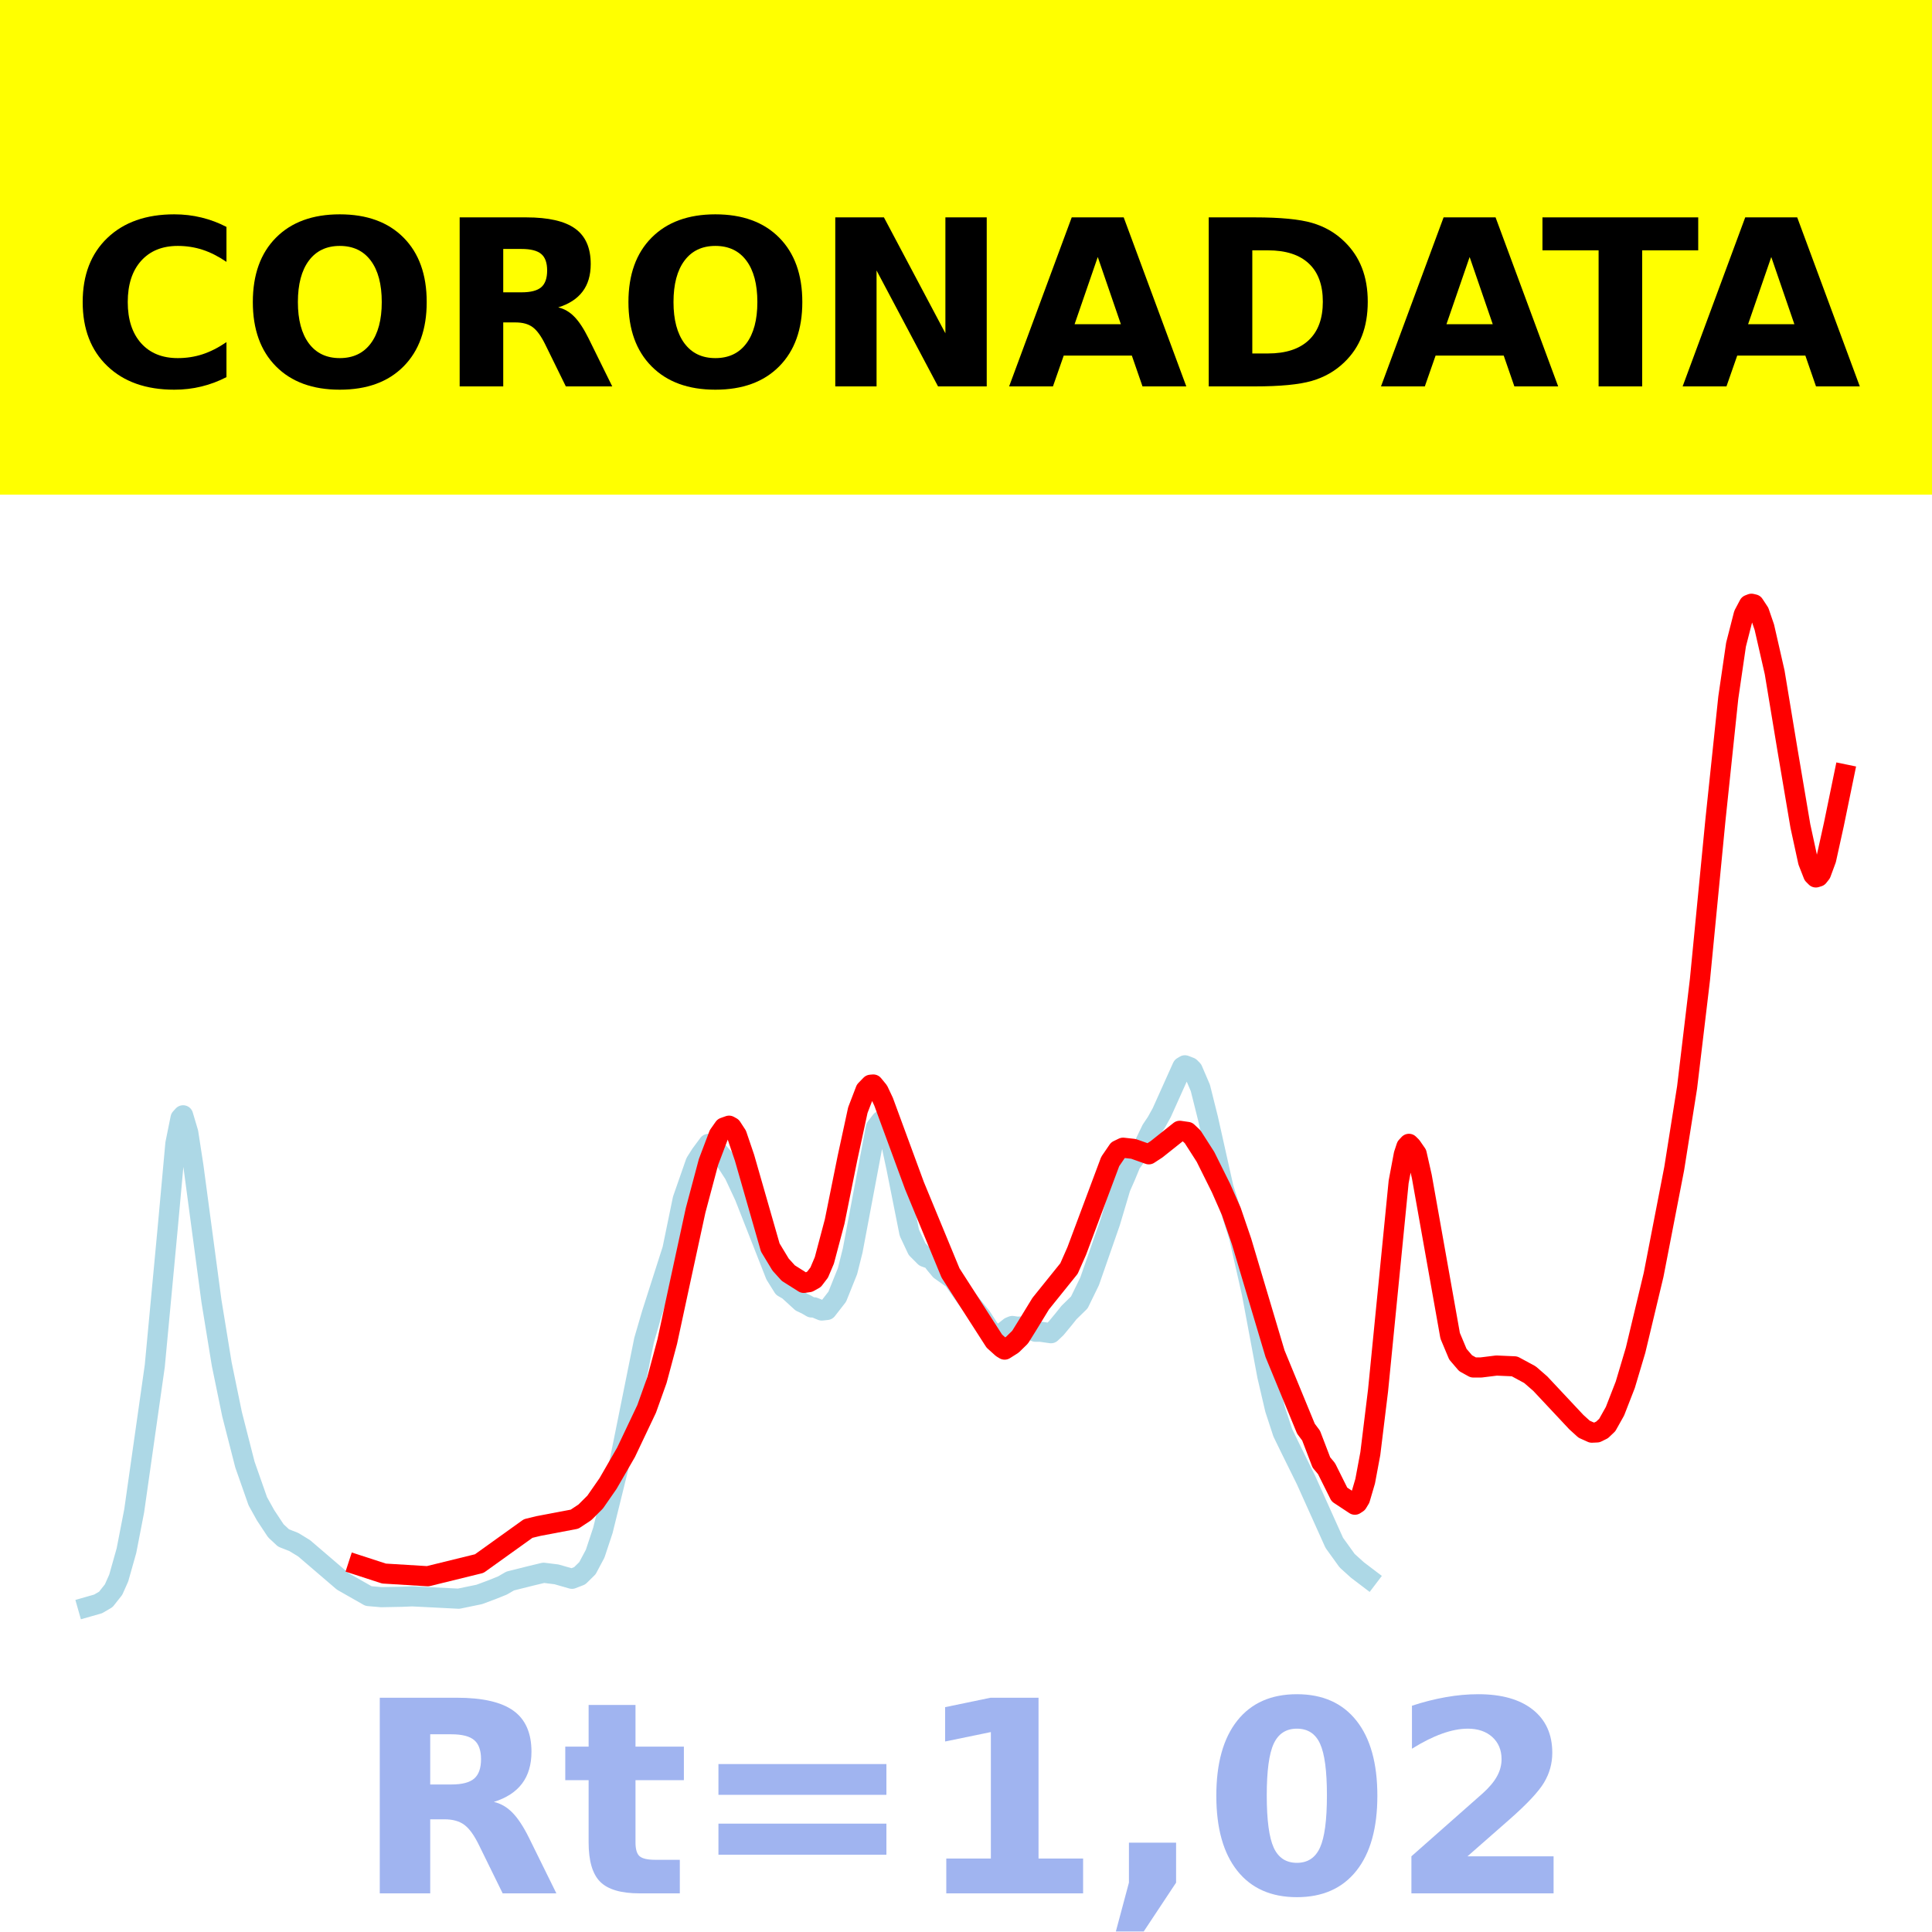
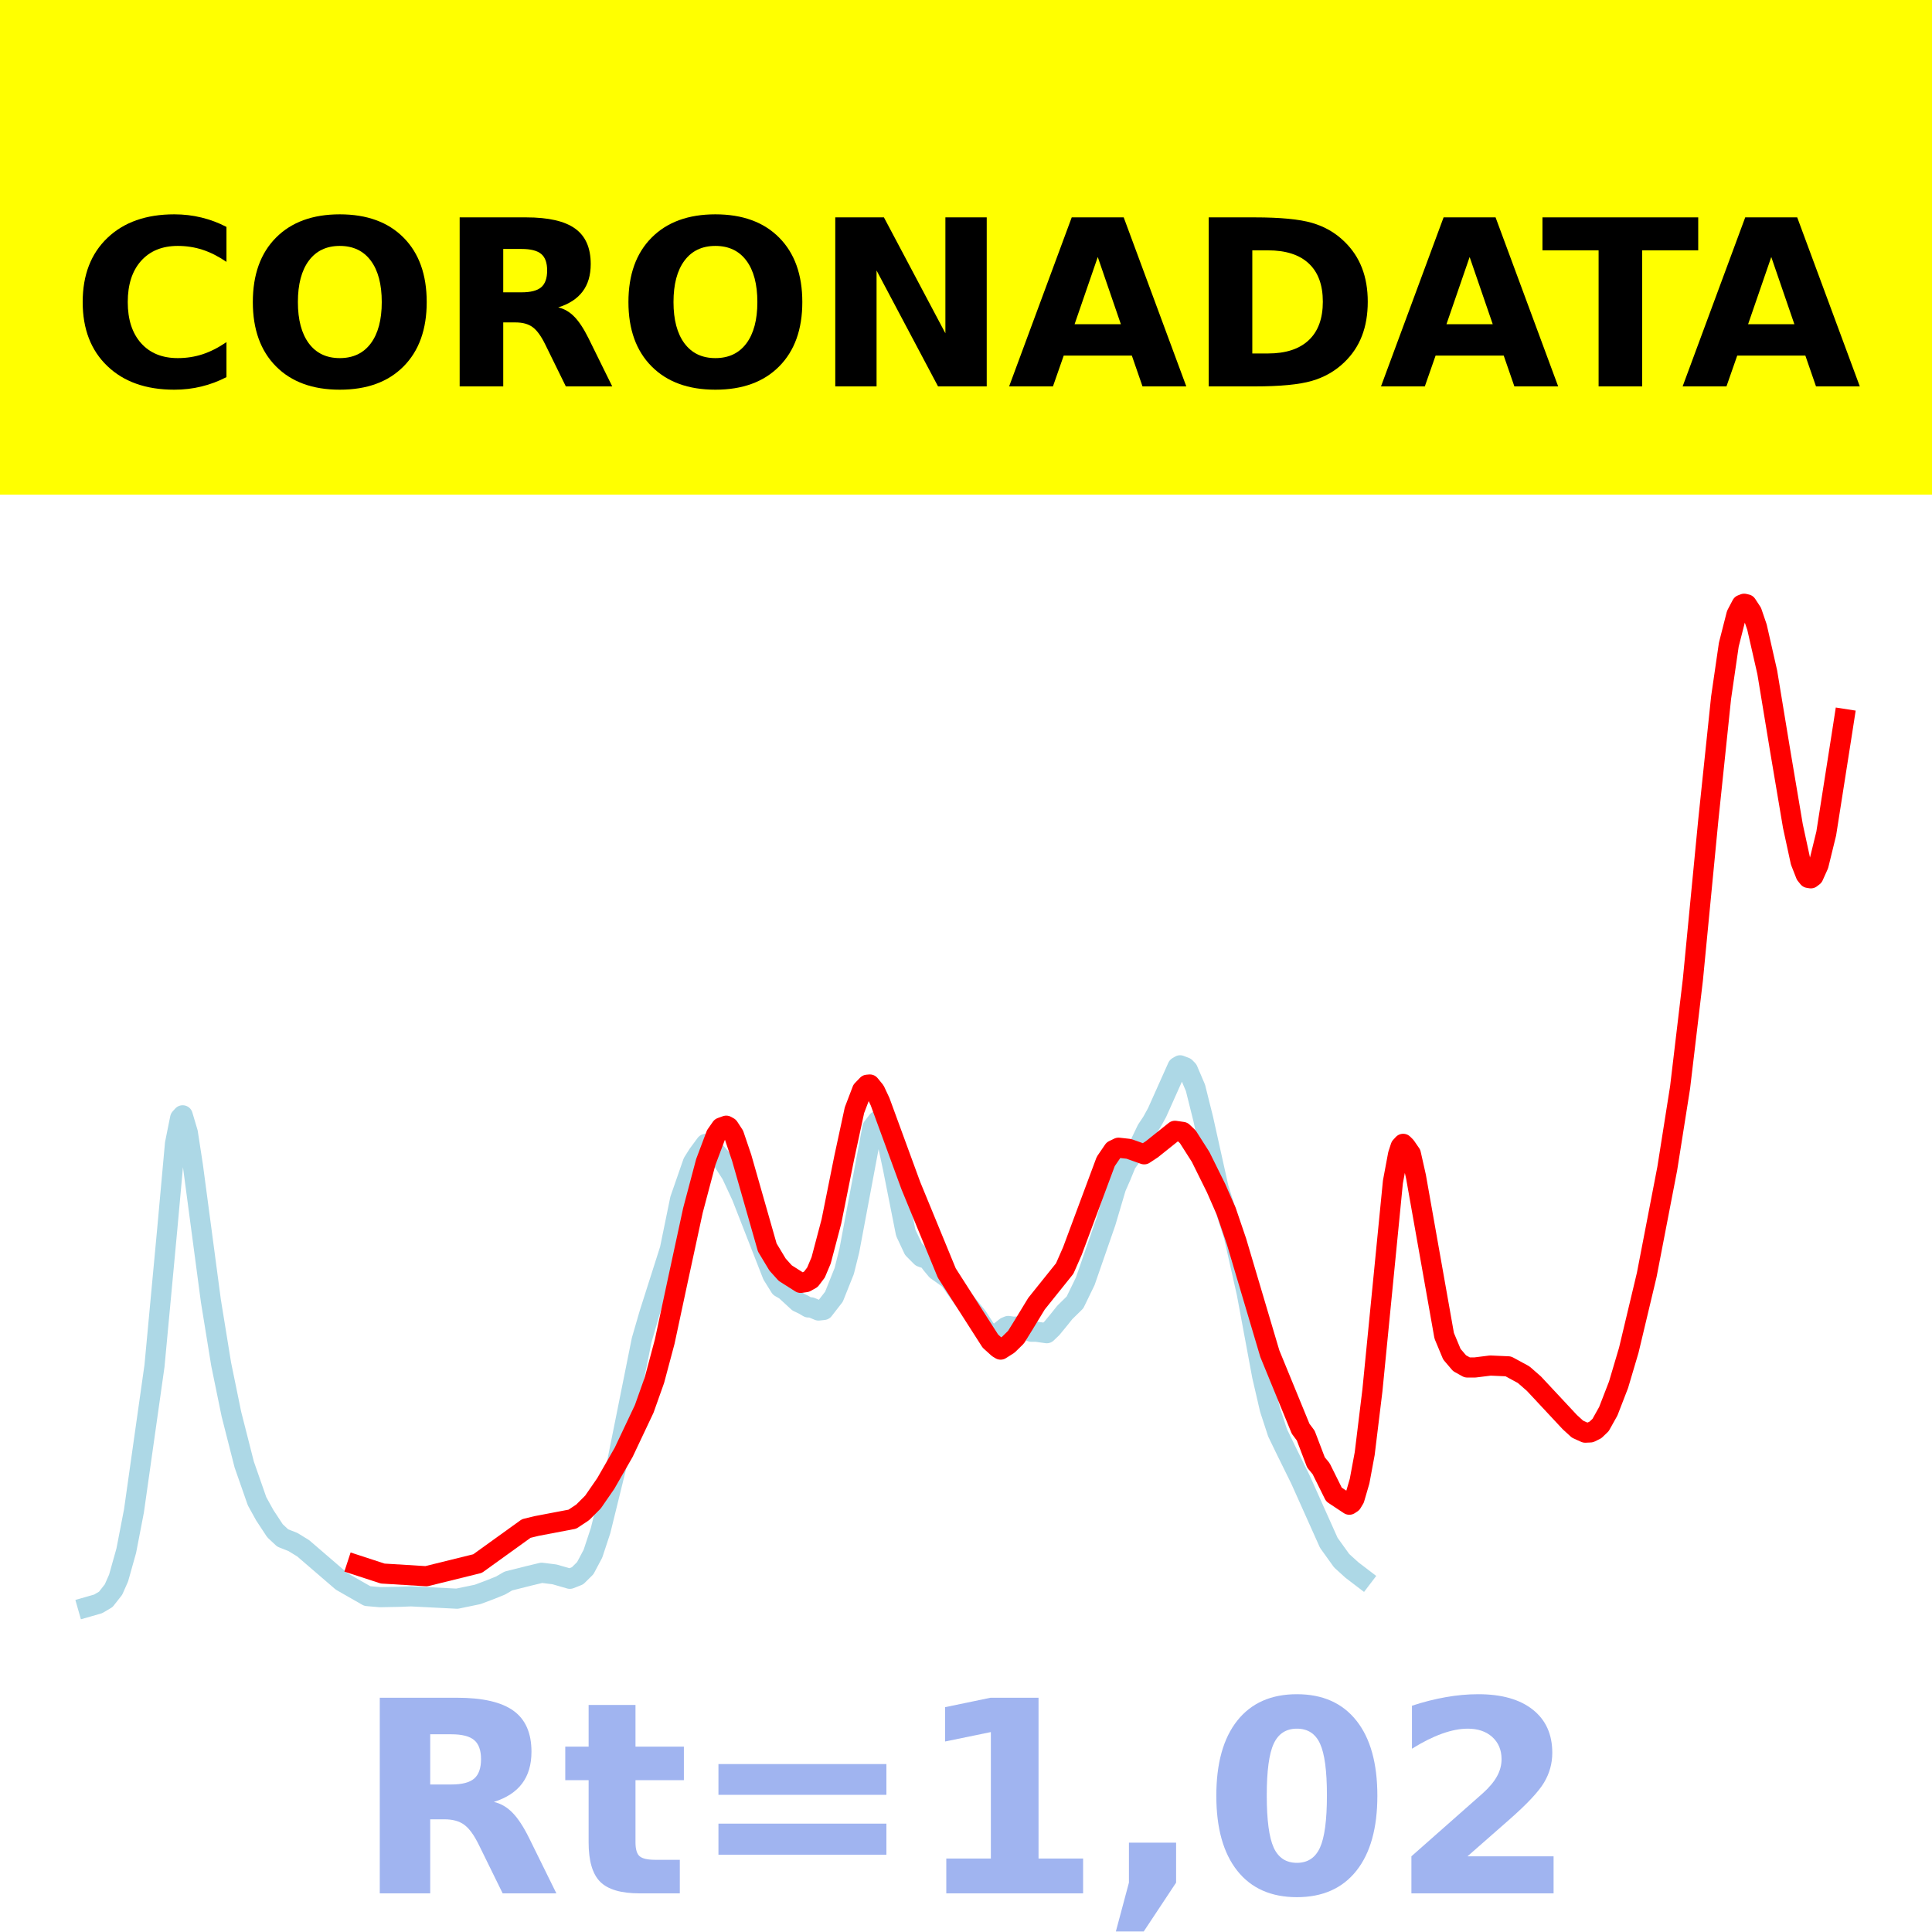
<svg xmlns="http://www.w3.org/2000/svg" xmlns:xlink="http://www.w3.org/1999/xlink" height="144pt" version="1.1" viewBox="0 0 144 144" width="144pt">
  <defs>
    <style type="text/css">*{stroke-linecap:butt;stroke-linejoin:round;}</style>
  </defs>
  <g id="figure_1">
    <g id="patch_1">
      <path d="M 0 144  L 144 144  L 144 0  L 0 0  z " style="fill:#ffffff;" />
    </g>
    <g id="axes_1">
      <g id="patch_2">
        <path d="M 0 144  L 144 144  L 144 0  L 0 0  z " style="fill:#ffffff;" />
      </g>
      <g id="line2d_1">
-         <path clip-path="url(#p6f6dc8c25d)" d="M 6.545 119.765  L 7.313 119.546  L 7.889 119.209  L 8.465 118.479  L 8.849 117.618  L 9.425 115.576  L 10.001 112.611  L 11.536 101.812  L 12.496 91.565  L 13.072 85.237  L 13.456 83.34  L 13.648 83.128  L 14.031 84.416  L 14.415 86.903  L 15.759 96.965  L 16.527 101.674  L 17.295 105.404  L 18.254 109.157  L 19.214 111.893  L 19.79 112.932  L 20.558 114.094  L 21.134 114.631  L 21.901 114.932  L 22.669 115.402  L 25.548 117.869  L 27.468 118.961  L 28.428 119.044  L 29.963 119.014  L 30.731 118.982  L 34.186 119.157  L 35.722 118.84  L 36.681 118.483  L 37.449 118.174  L 38.025 117.84  L 39.561 117.455  L 40.52 117.225  L 41.48 117.344  L 42.632 117.674  L 43.208 117.45  L 43.784 116.884  L 44.359 115.804  L 44.935 114.068  L 46.087 109.406  L 48.006 99.886  L 48.582 97.914  L 50.118 93.115  L 50.886 89.388  L 51.845 86.638  L 52.229 86.034  L 52.805 85.258  L 53.189 85.465  L 53.957 86.335  L 54.725 87.524  L 55.492 89.164  L 57.796 95.027  L 58.372 95.949  L 58.756 96.168  L 59.715 97.046  L 60.099 97.228  L 60.483 97.45  L 60.675 97.44  L 61.251 97.679  L 61.635 97.637  L 62.403 96.65  L 63.17 94.739  L 63.554 93.204  L 65.282 84.036  L 65.666 83.538  L 65.858 83.644  L 66.05 83.939  L 66.433 85.27  L 66.817 87.063  L 67.777 91.882  L 68.353 93.105  L 68.929 93.684  L 69.121 93.754  L 69.313 93.7  L 69.697 94.212  L 70.081 94.672  L 71.04 95.352  L 71.616 96.171  L 72.192 96.976  L 73.152 98.166  L 73.728 99.05  L 74.111 99.463  L 74.495 99.52  L 75.263 98.909  L 75.455 98.83  L 75.839 98.888  L 76.223 98.862  L 77.183 99.26  L 77.567 99.261  L 78.334 99.37  L 78.718 99.004  L 79.294 98.308  L 79.678 97.827  L 80.446 97.076  L 81.214 95.502  L 82.749 91.097  L 83.517 88.515  L 83.901 87.643  L 84.285 86.711  L 85.244 85.396  L 85.82 84.199  L 86.204 83.626  L 86.588 82.933  L 88.124 79.517  L 88.316 79.402  L 88.7 79.549  L 88.891 79.741  L 89.467 81.085  L 90.043 83.385  L 91.195 88.539  L 91.963 90.961  L 92.347 92.156  L 93.306 96.393  L 94.458 102.562  L 95.034 105.032  L 95.61 106.788  L 96.186 107.973  L 97.337 110.301  L 99.449 114.994  L 100.408 116.324  L 101.176 117.019  L 101.944 117.602  L 101.944 117.602  " style="fill:none;stroke:#add8e6;stroke-linecap:square;stroke-width:1.5;" />
+         <path clip-path="url(#p55649830fe)" d="M 6.545 119.765  L 7.31 119.546  L 7.883 119.209  L 8.457 118.479  L 8.839 117.618  L 9.412 115.576  L 9.985 112.611  L 11.514 101.812  L 12.47 91.565  L 13.043 85.237  L 13.425 83.34  L 13.616 83.128  L 13.999 84.416  L 14.381 86.903  L 15.719 96.965  L 16.483 101.674  L 17.248 105.404  L 18.203 109.157  L 19.159 111.893  L 19.732 112.932  L 20.496 114.094  L 21.07 114.631  L 21.834 114.932  L 22.599 115.402  L 25.465 117.869  L 27.376 118.961  L 28.332 119.044  L 29.861 119.014  L 30.625 118.982  L 34.065 119.157  L 35.594 118.84  L 36.549 118.483  L 37.314 118.174  L 37.887 117.84  L 39.416 117.455  L 40.372 117.225  L 41.327 117.344  L 42.474 117.674  L 43.047 117.45  L 43.62 116.884  L 44.194 115.804  L 44.767 114.068  L 45.914 109.406  L 47.825 99.886  L 48.398 97.914  L 49.927 93.115  L 50.691 89.388  L 51.647 86.638  L 52.029 86.034  L 52.603 85.258  L 52.985 85.465  L 53.749 86.335  L 54.514 87.524  L 55.278 89.164  L 57.571 95.027  L 58.145 95.949  L 58.527 96.168  L 59.482 97.046  L 59.865 97.228  L 60.247 97.45  L 60.438 97.44  L 61.011 97.679  L 61.393 97.637  L 62.158 96.65  L 62.922 94.739  L 63.305 93.204  L 65.025 84.036  L 65.407 83.538  L 65.598 83.644  L 65.789 83.939  L 66.171 85.27  L 66.553 87.063  L 67.509 91.882  L 68.082 93.105  L 68.656 93.684  L 68.847 93.754  L 69.038 93.7  L 69.42 94.212  L 69.802 94.672  L 70.758 95.352  L 71.331 96.171  L 71.904 96.976  L 72.86 98.166  L 73.433 99.05  L 73.816 99.463  L 74.198 99.52  L 74.962 98.909  L 75.153 98.83  L 75.536 98.888  L 75.918 98.862  L 76.873 99.26  L 77.255 99.261  L 78.02 99.37  L 78.402 99.004  L 78.975 98.308  L 79.358 97.827  L 80.122 97.076  L 80.887 95.502  L 82.415 91.097  L 83.18 88.515  L 83.562 87.643  L 83.944 86.711  L 84.9 85.396  L 85.473 84.199  L 85.855 83.626  L 86.238 82.933  L 87.766 79.517  L 87.958 79.402  L 88.34 79.549  L 88.531 79.741  L 89.104 81.085  L 89.678 83.385  L 90.824 88.539  L 91.589 90.961  L 91.971 92.156  L 92.926 96.393  L 94.073 102.562  L 94.646 105.032  L 95.22 106.788  L 95.793 107.973  L 96.94 110.301  L 99.042 114.994  L 99.997 116.324  L 100.762 117.019  L 101.526 117.602  L 101.526 117.602  " style="fill:none;stroke:#add8e6;stroke-linecap:square;stroke-width:1.5;" />
      </g>
      <g id="line2d_2">
-         <path clip-path="url(#p6f6dc8c25d)" d="M 26.7 116.658  L 28.62 117.283  L 31.883 117.483  L 35.722 116.54  L 39.369 113.926  L 40.136 113.74  L 42.824 113.23  L 43.592 112.722  L 44.359 111.957  L 45.319 110.575  L 46.663 108.244  L 48.198 105.01  L 48.966 102.858  L 49.734 99.991  L 50.694 95.528  L 51.845 90.219  L 52.805 86.615  L 53.573 84.586  L 53.957 84.039  L 54.341 83.902  L 54.533 84.01  L 54.917 84.598  L 55.492 86.289  L 57.412 92.982  L 58.18 94.253  L 58.756 94.89  L 59.907 95.618  L 60.291 95.564  L 60.675 95.351  L 61.059 94.847  L 61.443 93.941  L 62.211 91.046  L 63.17 86.292  L 63.938 82.745  L 64.514 81.244  L 64.898 80.849  L 65.09 80.833  L 65.474 81.302  L 65.858 82.117  L 68.161 88.376  L 70.848 94.882  L 74.111 99.957  L 74.687 100.476  L 74.879 100.592  L 75.455 100.228  L 76.031 99.665  L 76.607 98.739  L 77.567 97.169  L 79.678 94.547  L 80.254 93.242  L 82.749 86.571  L 83.325 85.729  L 83.709 85.544  L 84.477 85.629  L 85.628 86.036  L 86.204 85.659  L 87.932 84.284  L 88.508 84.367  L 88.891 84.729  L 89.851 86.228  L 91.003 88.543  L 91.771 90.284  L 92.539 92.531  L 95.034 100.896  L 97.337 106.488  L 97.721 107.001  L 98.489 109.004  L 98.873 109.465  L 99.833 111.392  L 100.984 112.152  L 101.176 112.026  L 101.368 111.708  L 101.752 110.399  L 102.136 108.342  L 102.712 103.637  L 104.247 88.09  L 104.631 86.047  L 104.823 85.462  L 105.015 85.255  L 105.207 85.445  L 105.591 85.999  L 105.975 87.696  L 108.086 99.56  L 108.662 100.934  L 109.238 101.606  L 109.814 101.924  L 110.39 101.923  L 111.541 101.78  L 112.885 101.839  L 114.037 102.462  L 114.805 103.13  L 117.492 105.998  L 118.068 106.521  L 118.644 106.782  L 119.027 106.765  L 119.411 106.576  L 119.795 106.212  L 120.371 105.185  L 121.139 103.211  L 121.907 100.634  L 123.25 95.02  L 124.786 87.097  L 125.746 81.05  L 126.705 73.005  L 127.857 61.133  L 128.817 51.997  L 129.393 48.048  L 129.969 45.799  L 130.352 45.075  L 130.544 45  L 130.736 45.045  L 131.12 45.629  L 131.504 46.748  L 132.272 50.11  L 133.232 55.911  L 134.191 61.572  L 134.767 64.224  L 135.151 65.205  L 135.343 65.399  L 135.535 65.34  L 135.727 65.095  L 136.111 64.056  L 136.687 61.444  L 137.455 57.713  L 137.455 57.713  " style="fill:none;stroke:#ff0000;stroke-linecap:square;stroke-width:1.5;" />
+         <path clip-path="url(#p55649830fe)" d="M 26.612 116.658  L 28.523 117.283  L 31.772 117.483  L 35.594 116.54  L 39.225 113.926  L 39.989 113.74  L 42.665 113.23  L 43.429 112.722  L 44.194 111.957  L 45.149 110.575  L 46.487 108.244  L 48.016 105.01  L 48.78 102.858  L 49.545 99.991  L 50.5 95.528  L 51.647 90.219  L 52.603 86.615  L 53.367 84.586  L 53.749 84.039  L 54.131 83.902  L 54.322 84.01  L 54.705 84.598  L 55.278 86.289  L 57.189 92.982  L 57.954 94.253  L 58.527 94.89  L 59.674 95.618  L 60.056 95.564  L 60.438 95.351  L 60.82 94.847  L 61.202 93.941  L 61.967 91.046  L 62.922 86.292  L 63.687 82.745  L 64.26 81.244  L 64.642 80.849  L 64.833 80.833  L 65.216 81.302  L 65.598 82.117  L 67.891 88.376  L 70.567 94.882  L 73.816 99.957  L 74.389 100.476  L 74.58 100.592  L 75.153 100.228  L 75.727 99.665  L 76.3 98.739  L 77.255 97.169  L 79.358 94.547  L 79.931 93.242  L 82.415 86.571  L 82.989 85.729  L 83.371 85.544  L 84.135 85.629  L 85.282 86.036  L 85.855 85.659  L 87.575 84.284  L 88.149 84.367  L 88.531 84.729  L 89.486 86.228  L 90.633 88.543  L 91.397 90.284  L 92.162 92.531  L 94.646 100.896  L 96.94 106.488  L 97.322 107.001  L 98.086 109.004  L 98.468 109.465  L 99.424 111.392  L 100.571 112.152  L 100.762 112.026  L 100.953 111.708  L 101.335 110.399  L 101.717 108.342  L 102.291 103.637  L 103.82 88.09  L 104.202 86.047  L 104.393 85.462  L 104.584 85.255  L 104.775 85.445  L 105.157 85.999  L 105.539 87.696  L 107.642 99.56  L 108.215 100.934  L 108.788 101.606  L 109.362 101.924  L 109.935 101.923  L 111.082 101.78  L 112.419 101.839  L 113.566 102.462  L 114.33 103.13  L 117.006 105.998  L 117.579 106.521  L 118.153 106.782  L 118.535 106.765  L 118.917 106.576  L 119.299 106.212  L 119.873 105.185  L 120.637 103.211  L 121.401 100.634  L 122.739 95.02  L 124.268 87.097  L 125.224 81.05  L 126.179 73.005  L 127.326 61.133  L 128.281 51.997  L 128.855 48.048  L 129.428 45.799  L 129.81 45.075  L 130.001 45  L 130.192 45.045  L 130.575 45.629  L 130.957 46.748  L 131.721 50.11  L 132.677 55.911  L 133.632 61.572  L 134.206 64.223  L 134.588 65.198  L 134.779 65.434  L 134.97 65.465  L 135.161 65.319  L 135.543 64.47  L 136.117 62.127  L 137.263 54.829  L 137.455 53.591  L 137.455 53.591  " style="fill:none;stroke:#ff0000;stroke-linecap:square;stroke-width:1.5;" />
      </g>
      <g id="patch_3">
        <path d="M 0 144  L 0 0  " style="fill:none;stroke:#ffffff;stroke-linecap:square;stroke-linejoin:miter;stroke-width:0.8;" />
      </g>
      <g id="patch_4">
        <path d="M 144 144  L 144 0  " style="fill:none;stroke:#ffffff;stroke-linecap:square;stroke-linejoin:miter;stroke-width:0.8;" />
      </g>
      <g id="patch_5">
        <path d="M 0 144  L 144 144  " style="fill:none;stroke:#ffffff;stroke-linecap:square;stroke-linejoin:miter;stroke-width:0.8;" />
      </g>
      <g id="patch_6">
        <path d="M 0 0  L 144 0  " style="fill:none;stroke:#ffffff;stroke-linecap:square;stroke-linejoin:miter;stroke-width:0.8;" />
      </g>
    </g>
    <g id="text_1">
      <g id="patch_7">
        <path d="M -64.848 36.368  L 208.848 36.368  L 208.848 -7.654  L -64.848 -7.654  z " style="fill:#ffff00;stroke:#ffff00;stroke-linejoin:miter;" />
      </g>
      <g transform="translate(72 9.45018)scale(0.1728 -0.1728)" />
      <g transform="translate(-60.87375 28.8)scale(0.1728 -0.1728)">
        <defs>
          <path id="DejaVuSans-Bold-32" />
          <path d="M 67 4  Q 61.812 1.312 56.203 -0.047  Q 50.594 -1.422 44.484 -1.422  Q 26.266 -1.422 15.625 8.766  Q 4.984 18.953 4.984 36.375  Q 4.984 53.859 15.625 64.031  Q 26.266 74.219 44.484 74.219  Q 50.594 74.219 56.203 72.844  Q 61.812 71.484 67 68.797  L 67 53.719  Q 61.766 57.281 56.688 58.938  Q 51.609 60.594 46 60.594  Q 35.938 60.594 30.172 54.141  Q 24.422 47.703 24.422 36.375  Q 24.422 25.094 30.172 18.641  Q 35.938 12.203 46 12.203  Q 51.609 12.203 56.688 13.859  Q 61.766 15.531 67 19.094  z " id="DejaVuSans-Bold-67" />
          <path d="M 42.484 60.594  Q 33.891 60.594 29.156 54.25  Q 24.422 47.906 24.422 36.375  Q 24.422 24.906 29.156 18.547  Q 33.891 12.203 42.484 12.203  Q 51.125 12.203 55.859 18.547  Q 60.594 24.906 60.594 36.375  Q 60.594 47.906 55.859 54.25  Q 51.125 60.594 42.484 60.594  z M 42.484 74.219  Q 60.062 74.219 70.016 64.156  Q 79.984 54.109 79.984 36.375  Q 79.984 18.703 70.016 8.641  Q 60.062 -1.422 42.484 -1.422  Q 24.953 -1.422 14.969 8.641  Q 4.984 18.703 4.984 36.375  Q 4.984 54.109 14.969 64.156  Q 24.953 74.219 42.484 74.219  z " id="DejaVuSans-Bold-79" />
          <path d="M 35.891 40.578  Q 41.797 40.578 44.359 42.766  Q 46.922 44.969 46.922 50  Q 46.922 54.984 44.359 57.125  Q 41.797 59.281 35.891 59.281  L 27.984 59.281  L 27.984 40.578  z M 27.984 27.594  L 27.984 0  L 9.188 0  L 9.188 72.906  L 37.891 72.906  Q 52.297 72.906 59 68.062  Q 65.719 63.234 65.719 52.781  Q 65.719 45.562 62.219 40.922  Q 58.734 36.281 51.703 34.078  Q 55.562 33.203 58.609 30.094  Q 61.672 27 64.797 20.703  L 75 0  L 54.984 0  L 46.094 18.109  Q 43.406 23.578 40.641 25.578  Q 37.891 27.594 33.297 27.594  z " id="DejaVuSans-Bold-82" />
          <path d="M 9.188 72.906  L 30.172 72.906  L 56.688 22.906  L 56.688 72.906  L 74.516 72.906  L 74.516 0  L 53.516 0  L 27 50  L 27 0  L 9.188 0  z " id="DejaVuSans-Bold-78" />
          <path d="M 53.422 13.281  L 24.031 13.281  L 19.391 0  L 0.484 0  L 27.484 72.906  L 49.906 72.906  L 76.906 0  L 58.016 0  z M 28.719 26.812  L 48.688 26.812  L 38.719 55.812  z " id="DejaVuSans-Bold-65" />
          <path d="M 27.984 58.688  L 27.984 14.203  L 34.719 14.203  Q 46.234 14.203 52.312 19.922  Q 58.406 25.641 58.406 36.531  Q 58.406 47.359 52.344 53.016  Q 46.297 58.688 34.719 58.688  z M 9.188 72.906  L 29 72.906  Q 45.609 72.906 53.734 70.531  Q 61.859 68.172 67.672 62.5  Q 72.797 57.562 75.281 51.109  Q 77.781 44.672 77.781 36.531  Q 77.781 28.266 75.281 21.797  Q 72.797 15.328 67.672 10.406  Q 61.812 4.734 53.609 2.359  Q 45.406 0 29 0  L 9.188 0  z " id="DejaVuSans-Bold-68" />
          <path d="M 0.484 72.906  L 67.672 72.906  L 67.672 58.688  L 43.5 58.688  L 43.5 0  L 24.703 0  L 24.703 58.688  L 0.484 58.688  z " id="DejaVuSans-Bold-84" />
        </defs>
        <use xlink:href="#DejaVuSans-Bold-32" />
        <use x="34.814" xlink:href="#DejaVuSans-Bold-32" />
        <use x="69.629" xlink:href="#DejaVuSans-Bold-32" />
        <use x="104.443" xlink:href="#DejaVuSans-Bold-32" />
        <use x="139.258" xlink:href="#DejaVuSans-Bold-32" />
        <use x="174.072" xlink:href="#DejaVuSans-Bold-32" />
        <use x="208.887" xlink:href="#DejaVuSans-Bold-32" />
        <use x="243.701" xlink:href="#DejaVuSans-Bold-32" />
        <use x="278.516" xlink:href="#DejaVuSans-Bold-32" />
        <use x="313.33" xlink:href="#DejaVuSans-Bold-32" />
        <use x="348.145" xlink:href="#DejaVuSans-Bold-32" />
        <use x="382.959" xlink:href="#DejaVuSans-Bold-67" />
        <use x="456.348" xlink:href="#DejaVuSans-Bold-79" />
        <use x="541.357" xlink:href="#DejaVuSans-Bold-82" />
        <use x="618.359" xlink:href="#DejaVuSans-Bold-79" />
        <use x="703.369" xlink:href="#DejaVuSans-Bold-78" />
        <use x="787.061" xlink:href="#DejaVuSans-Bold-65" />
        <use x="864.453" xlink:href="#DejaVuSans-Bold-68" />
        <use x="947.461" xlink:href="#DejaVuSans-Bold-65" />
        <use x="1017.104" xlink:href="#DejaVuSans-Bold-84" />
        <use x="1077.566" xlink:href="#DejaVuSans-Bold-65" />
        <use x="1154.959" xlink:href="#DejaVuSans-Bold-32" />
        <use x="1189.773" xlink:href="#DejaVuSans-Bold-32" />
        <use x="1224.588" xlink:href="#DejaVuSans-Bold-32" />
        <use x="1259.402" xlink:href="#DejaVuSans-Bold-32" />
        <use x="1294.217" xlink:href="#DejaVuSans-Bold-32" />
        <use x="1329.031" xlink:href="#DejaVuSans-Bold-32" />
        <use x="1363.846" xlink:href="#DejaVuSans-Bold-32" />
        <use x="1398.66" xlink:href="#DejaVuSans-Bold-32" />
        <use x="1433.475" xlink:href="#DejaVuSans-Bold-32" />
        <use x="1468.289" xlink:href="#DejaVuSans-Bold-32" />
        <use x="1503.104" xlink:href="#DejaVuSans-Bold-32" />
      </g>
    </g>
    <g id="text_2">
      <g style="fill:#4169e1;opacity:0.5;" transform="translate(26.46875 141.12)scale(0.2 -0.2)">
        <defs>
          <path d="M 27.484 70.219  L 27.484 54.688  L 45.516 54.688  L 45.516 42.188  L 27.484 42.188  L 27.484 19  Q 27.484 15.188 29 13.844  Q 30.516 12.5 35.016 12.5  L 44 12.5  L 44 0  L 29 0  Q 18.656 0 14.328 4.312  Q 10.016 8.641 10.016 19  L 10.016 42.188  L 1.312 42.188  L 1.312 54.688  L 10.016 54.688  L 10.016 70.219  z " id="DejaVuSans-Bold-116" />
          <path d="M 10.594 48.188  L 73.188 48.188  L 73.188 36.719  L 10.594 36.719  z M 10.594 25.984  L 73.188 25.984  L 73.188 14.406  L 10.594 14.406  z " id="DejaVuSans-Bold-61" />
          <path d="M 11.719 12.984  L 28.328 12.984  L 28.328 60.109  L 11.281 56.594  L 11.281 69.391  L 28.219 72.906  L 46.094 72.906  L 46.094 12.984  L 62.703 12.984  L 62.703 0  L 11.719 0  z " id="DejaVuSans-Bold-49" />
          <path d="M 10.203 18.891  L 27.781 18.891  L 27.781 4  L 15.719 -14.203  L 5.328 -14.203  L 10.203 4  z " id="DejaVuSans-Bold-44" />
          <path d="M 46 36.531  Q 46 50.203 43.438 55.781  Q 40.875 61.375 34.812 61.375  Q 28.766 61.375 26.172 55.781  Q 23.578 50.203 23.578 36.531  Q 23.578 22.703 26.172 17.031  Q 28.766 11.375 34.812 11.375  Q 40.828 11.375 43.406 17.031  Q 46 22.703 46 36.531  z M 64.797 36.375  Q 64.797 18.266 56.984 8.422  Q 49.172 -1.422 34.812 -1.422  Q 20.406 -1.422 12.594 8.422  Q 4.781 18.266 4.781 36.375  Q 4.781 54.547 12.594 64.375  Q 20.406 74.219 34.812 74.219  Q 49.172 74.219 56.984 64.375  Q 64.797 54.547 64.797 36.375  z " id="DejaVuSans-Bold-48" />
          <path d="M 28.812 13.812  L 60.891 13.812  L 60.891 0  L 7.906 0  L 7.906 13.812  L 34.516 37.312  Q 38.094 40.531 39.797 43.609  Q 41.5 46.688 41.5 50  Q 41.5 55.125 38.062 58.25  Q 34.625 61.375 28.906 61.375  Q 24.516 61.375 19.281 59.5  Q 14.062 57.625 8.109 53.906  L 8.109 69.922  Q 14.453 72.016 20.656 73.109  Q 26.859 74.219 32.812 74.219  Q 45.906 74.219 53.156 68.453  Q 60.406 62.703 60.406 52.391  Q 60.406 46.438 57.328 41.281  Q 54.25 36.141 44.391 27.484  z " id="DejaVuSans-Bold-50" />
        </defs>
        <use xlink:href="#DejaVuSans-Bold-82" />
        <use x="77.002" xlink:href="#DejaVuSans-Bold-116" />
        <use x="124.805" xlink:href="#DejaVuSans-Bold-61" />
        <use x="208.594" xlink:href="#DejaVuSans-Bold-49" />
        <use x="278.174" xlink:href="#DejaVuSans-Bold-44" />
        <use x="316.162" xlink:href="#DejaVuSans-Bold-48" />
        <use x="385.742" xlink:href="#DejaVuSans-Bold-50" />
      </g>
    </g>
  </g>
  <defs>
-     <clipPath id="p6f6dc8c25d">
+     <clipPath id="p55649830fe">
      <rect height="144" width="144" x="0" y="0" />
    </clipPath>
  </defs>
</svg>
